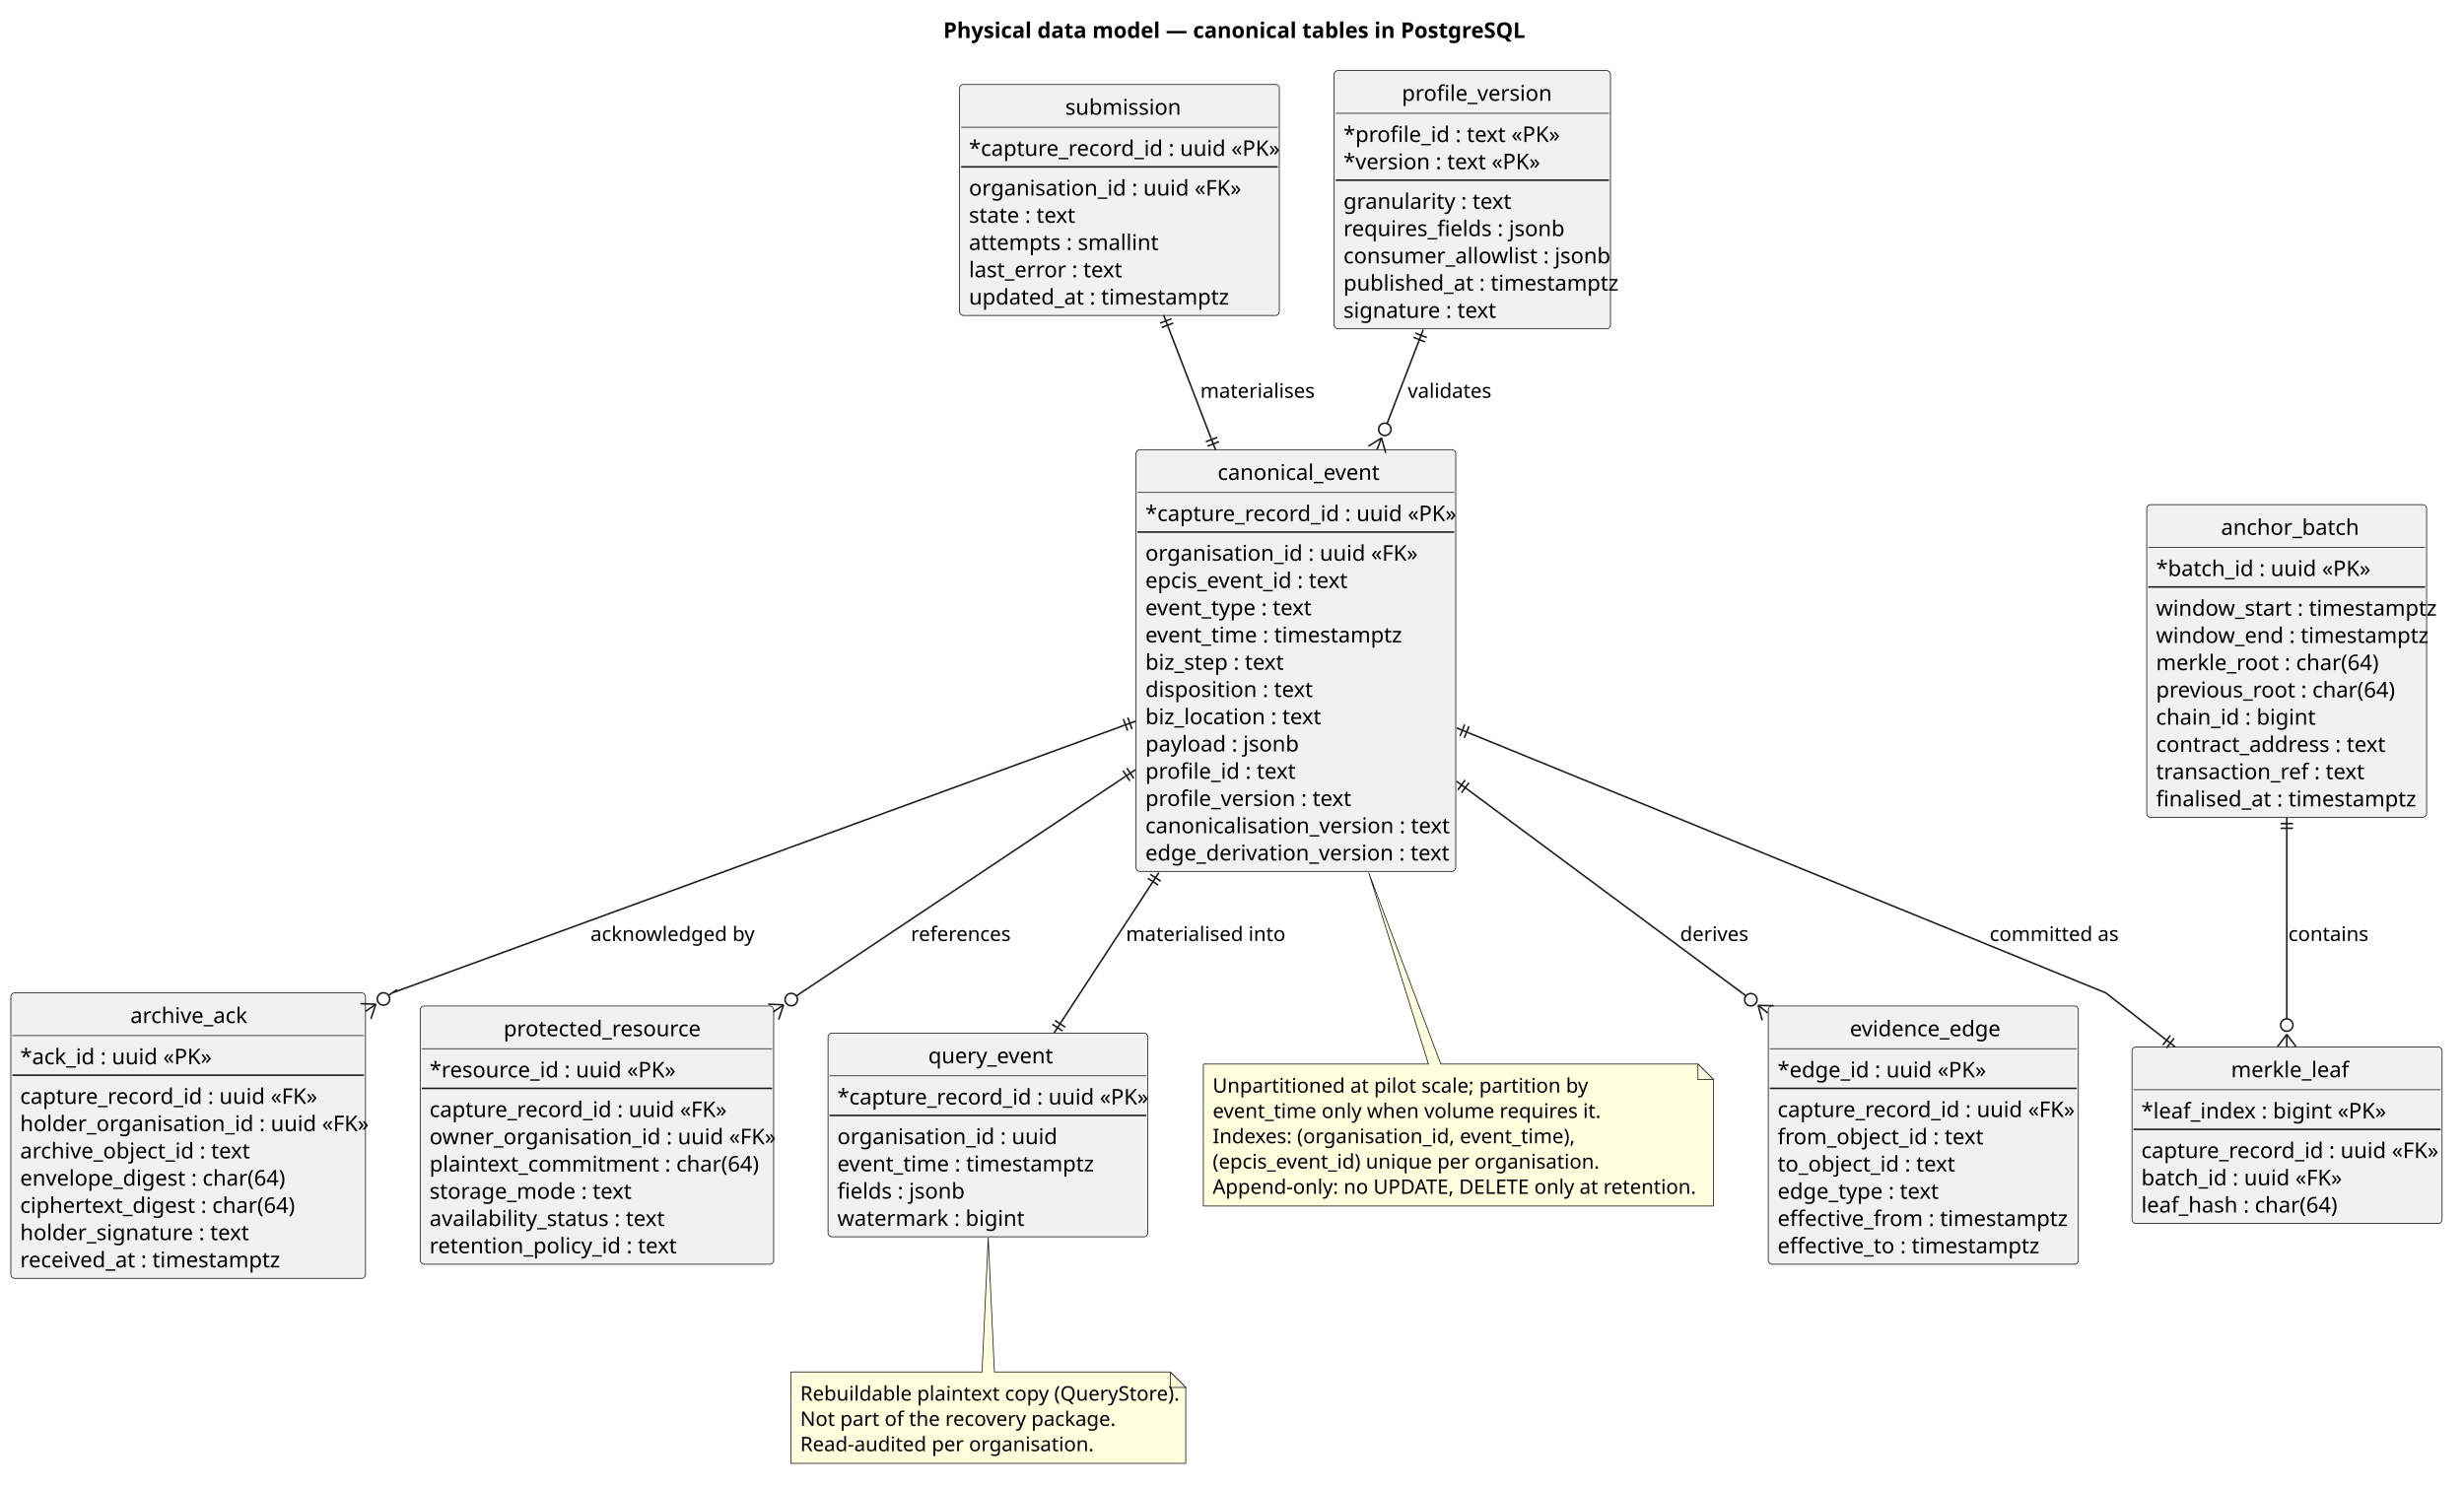
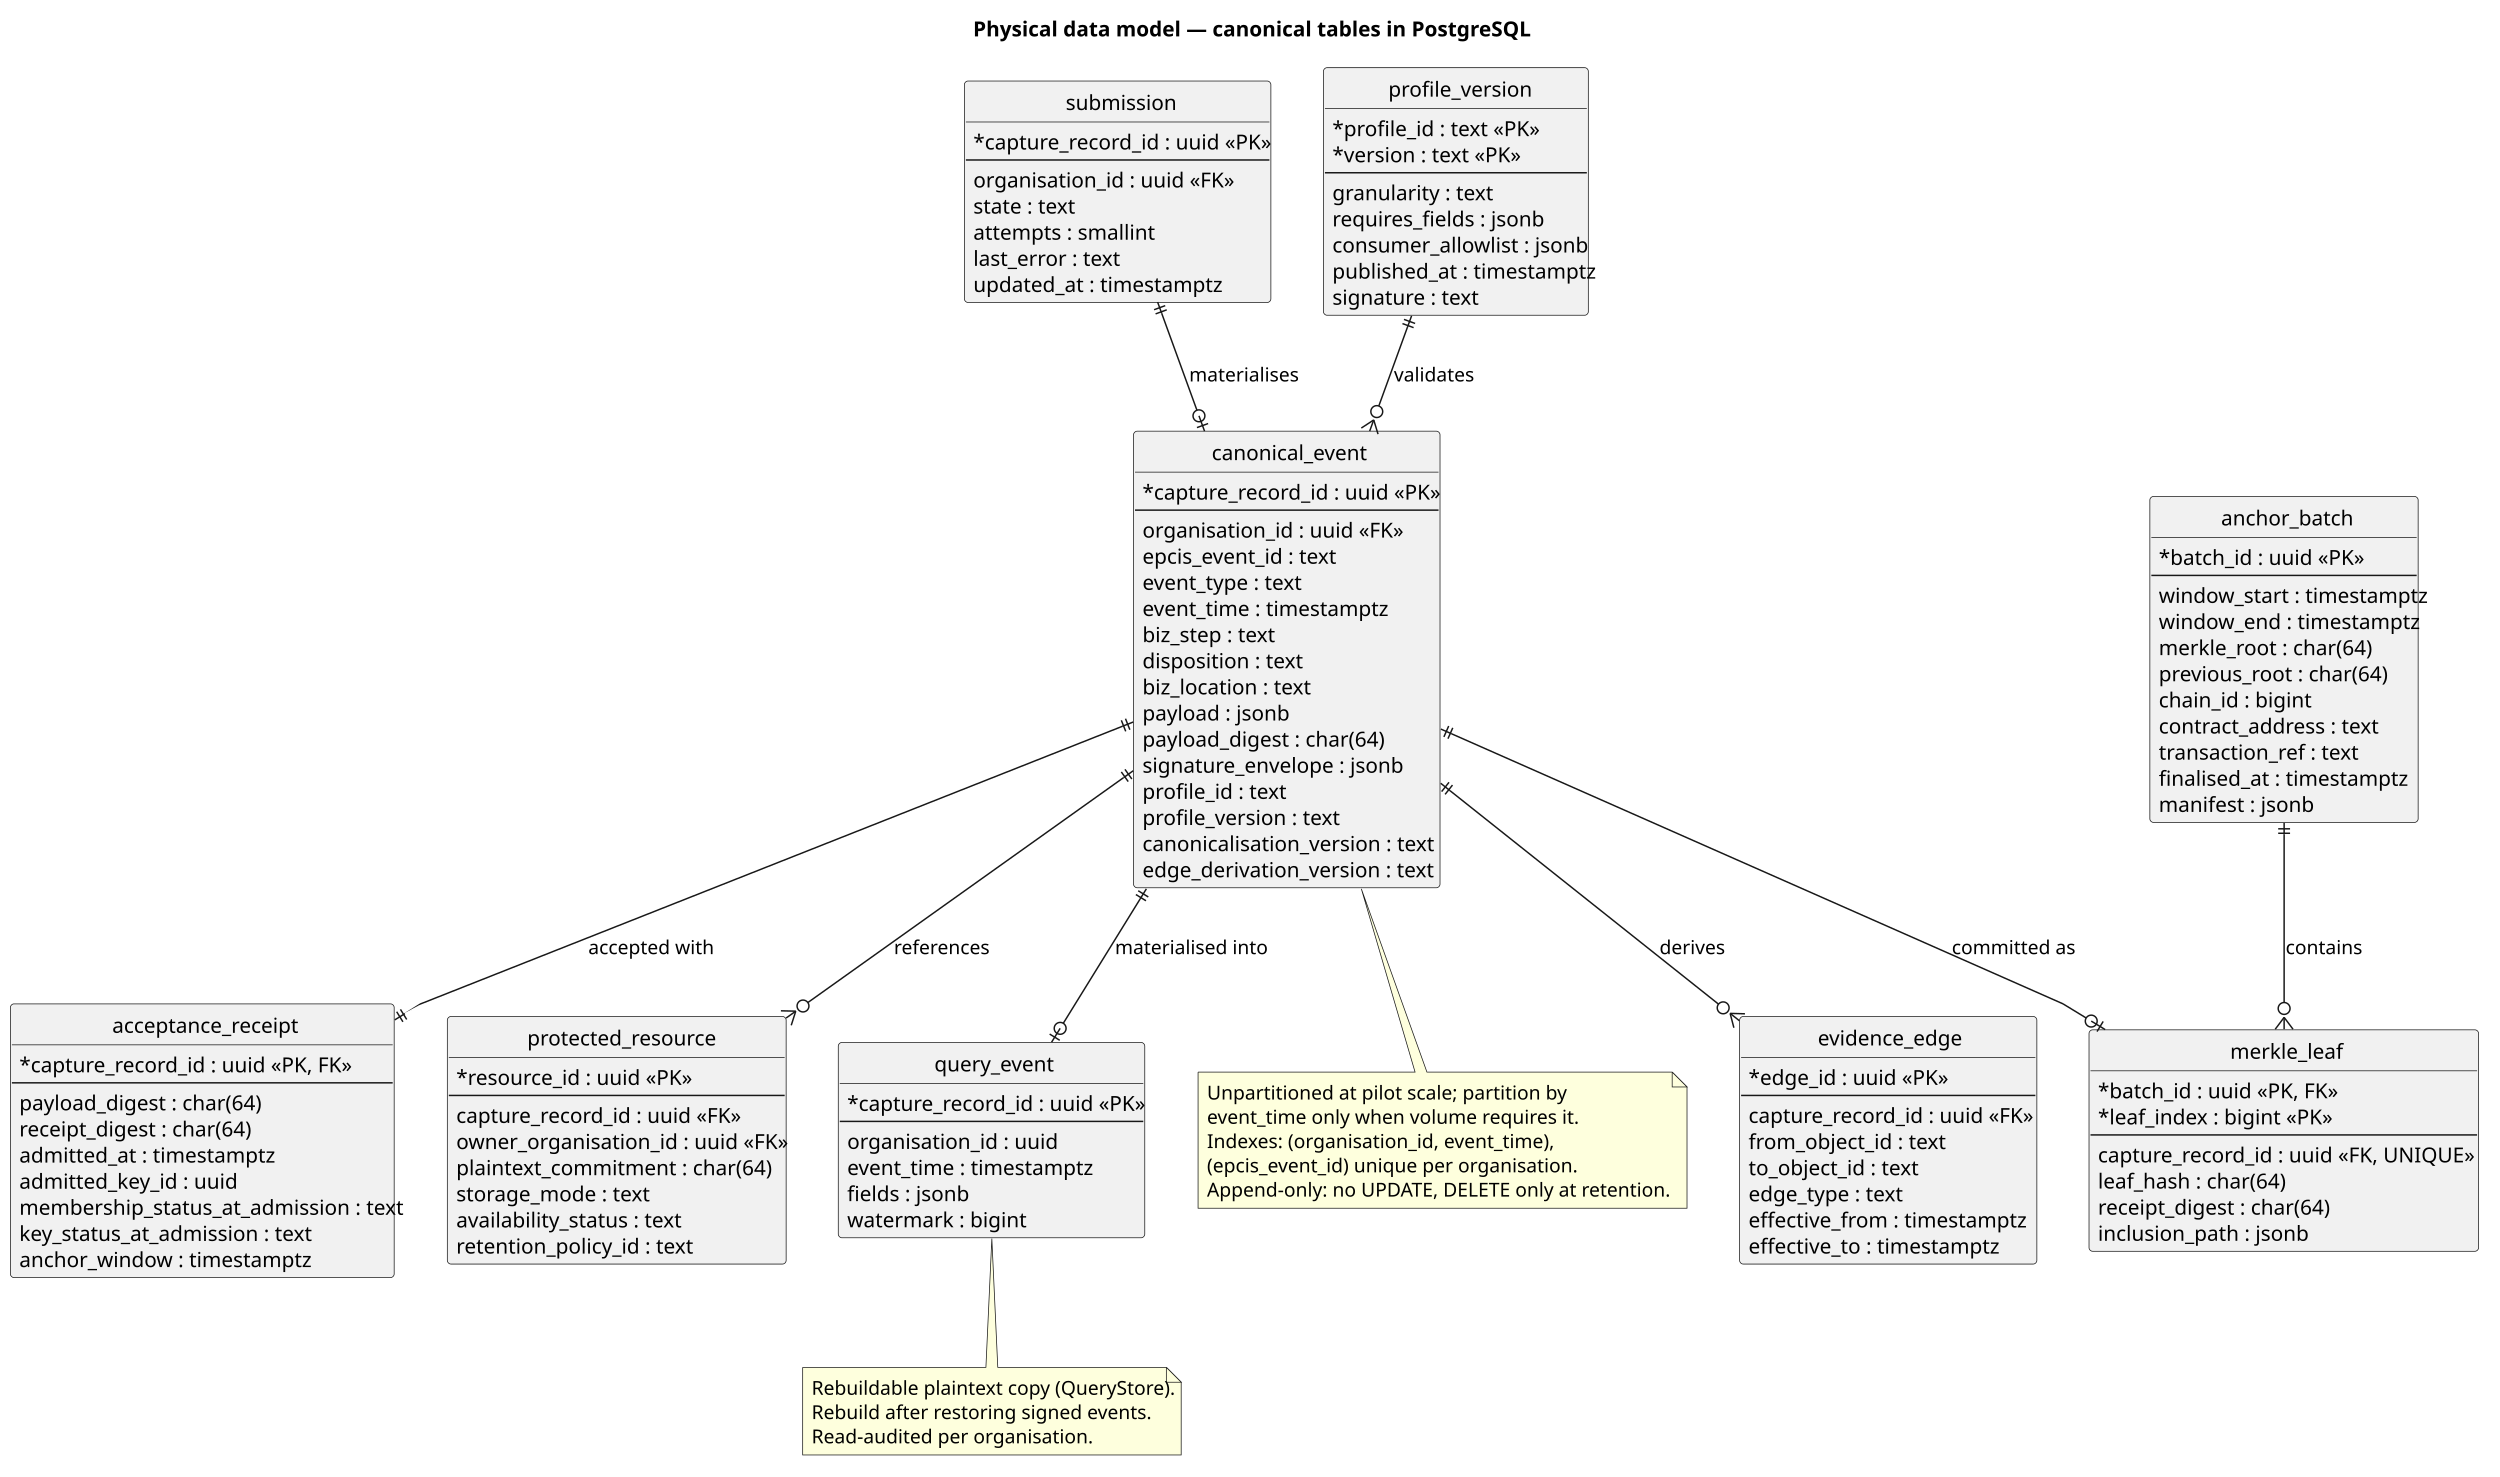
- <svg xmlns="http://www.w3.org/2000/svg" version="1.1" data-diagram-type="CLASS" style="width:1592px;height:960px;background:#FFFFFF;" width="1592px" height="960px" viewBox="0 0 1592 960" zoomAndPan="magnify" preserveAspectRatio="none" contentStyleType="text/css">
+ <svg xmlns="http://www.w3.org/2000/svg" version="1.1" data-diagram-type="CLASS" style="width:1685px;height:995px;background:#FFFFFF;" width="1685px" height="995px" viewBox="0 0 1685 995" zoomAndPan="magnify" preserveAspectRatio="none" contentStyleType="text/css">
  <defs />
  <g font-family="sans-serif" lengthAdjust="spacing">
    <g class="title" data-source-line="3">
-       <text x="609.479" y="24.533" fill="#000" font-size="14" textLength="366.878" font-weight="700">Physical data model — canonical tables in PostgreSQL</text>
+       <text x="655.843" y="24.533" fill="#000" font-size="14" textLength="366.878" font-weight="700">Physical data model — canonical tables in PostgreSQL</text>
    </g>
    <g class="entity" data-qualified-name="submission" id="ent0001" data-source-line="8">
-       <rect x="620" y="54.609" width="206.571" height="149.266" fill="#F1F1F1" style="stroke:#181818;stroke-width:0.5;" rx="2.5" ry="2.5" />
-       <text x="688.272" y="74.143" fill="#000" font-size="14" textLength="70.027">submission</text>
-       <line x1="621" y1="82.219" x2="825.571" y2="82.219" style="stroke:#181818;stroke-width:0.5;" />
-       <text x="626" y="100.752" fill="#000" font-size="14" textLength="194.571">*capture_record_id : uuid «PK»</text>
-       <line x1="621" y1="107.828" x2="825.571" y2="107.828" style="stroke:#181818;stroke-width:1;" />
-       <text x="626" y="126.361" fill="#000" font-size="14" textLength="170.447">organisation_id : uuid «FK»</text>
-       <text x="626" y="143.971" fill="#000" font-size="14" textLength="64.586">state : text</text>
-       <text x="626" y="161.58" fill="#000" font-size="14" textLength="112.813">attempts : smallint</text>
-       <text x="626" y="179.189" fill="#000" font-size="14" textLength="93.365">last_error : text</text>
-       <text x="626" y="196.799" fill="#000" font-size="14" textLength="157.199">updated_at : timestamptz</text>
+       <rect x="650" y="54.609" width="206.571" height="149.266" fill="#F1F1F1" style="stroke:#181818;stroke-width:0.5;" rx="2.5" ry="2.5" />
+       <text x="718.272" y="74.143" fill="#000" font-size="14" textLength="70.027">submission</text>
+       <line x1="651" y1="82.219" x2="855.571" y2="82.219" style="stroke:#181818;stroke-width:0.5;" />
+       <text x="656" y="100.752" fill="#000" font-size="14" textLength="194.571">*capture_record_id : uuid «PK»</text>
+       <line x1="651" y1="107.828" x2="855.571" y2="107.828" style="stroke:#181818;stroke-width:1;" />
+       <text x="656" y="126.361" fill="#000" font-size="14" textLength="170.447">organisation_id : uuid «FK»</text>
+       <text x="656" y="143.971" fill="#000" font-size="14" textLength="64.586">state : text</text>
+       <text x="656" y="161.58" fill="#000" font-size="14" textLength="112.813">attempts : smallint</text>
+       <text x="656" y="179.189" fill="#000" font-size="14" textLength="93.365">last_error : text</text>
+       <text x="656" y="196.799" fill="#000" font-size="14" textLength="157.199">updated_at : timestamptz</text>
    </g>
    <g class="entity" data-qualified-name="ce" id="ent0002" data-source-line="18">
-       <rect x="734" y="290.609" width="206.571" height="272.531" fill="#F1F1F1" style="stroke:#181818;stroke-width:0.5;" rx="2.5" ry="2.5" />
-       <text x="786.693" y="310.143" fill="#000" font-size="14" textLength="101.186">canonical_event</text>
-       <line x1="735" y1="318.219" x2="939.571" y2="318.219" style="stroke:#181818;stroke-width:0.5;" />
-       <text x="740" y="336.752" fill="#000" font-size="14" textLength="194.571">*capture_record_id : uuid «PK»</text>
-       <line x1="735" y1="343.828" x2="939.571" y2="343.828" style="stroke:#181818;stroke-width:1;" />
-       <text x="740" y="362.361" fill="#000" font-size="14" textLength="170.447">organisation_id : uuid «FK»</text>
-       <text x="740" y="379.971" fill="#000" font-size="14" textLength="127.634">epcis_event_id : text</text>
-       <text x="740" y="397.58" fill="#000" font-size="14" textLength="102.73">event_type : text</text>
-       <text x="740" y="415.189" fill="#000" font-size="14" textLength="155.613">event_time : timestamptz</text>
-       <text x="740" y="432.799" fill="#000" font-size="14" textLength="86.379">biz_step : text</text>
-       <text x="740" y="450.408" fill="#000" font-size="14" textLength="100.386">disposition : text</text>
-       <text x="740" y="468.018" fill="#000" font-size="14" textLength="108.172">biz_location : text</text>
-       <text x="740" y="485.627" fill="#000" font-size="14" textLength="94.179">payload : jsonb</text>
-       <text x="740" y="503.236" fill="#000" font-size="14" textLength="91.048">profile_id : text</text>
-       <text x="740" y="520.846" fill="#000" font-size="14" textLength="125.282">profile_version : text</text>
-       <text x="740" y="538.455" fill="#000" font-size="14" textLength="186.771">canonicalisation_version : text</text>
-       <text x="740" y="556.064" fill="#000" font-size="14" textLength="186.785">edge_derivation_version : text</text>
-     </g>
-     <g class="entity" data-qualified-name="edge" id="ent0003" data-source-line="35">
-       <rect x="1142.5" y="650.109" width="200.337" height="166.875" fill="#F1F1F1" style="stroke:#181818;stroke-width:0.5;" rx="2.5" ry="2.5" />
-       <text x="1195.183" y="669.643" fill="#000" font-size="14" textLength="94.972">evidence_edge</text>
-       <line x1="1143.5" y1="677.719" x2="1341.837" y2="677.719" style="stroke:#181818;stroke-width:0.5;" />
-       <text x="1148.5" y="696.252" fill="#000" font-size="14" textLength="131.551">*edge_id : uuid «PK»</text>
-       <line x1="1143.5" y1="703.328" x2="1341.837" y2="703.328" style="stroke:#181818;stroke-width:1;" />
-       <text x="1148.5" y="721.861" fill="#000" font-size="14" textLength="188.337">capture_record_id : uuid «FK»</text>
-       <text x="1148.5" y="739.471" fill="#000" font-size="14" textLength="126.062">from_object_id : text</text>
-       <text x="1148.5" y="757.08" fill="#000" font-size="14" textLength="109.737">to_object_id : text</text>
-       <text x="1148.5" y="774.689" fill="#000" font-size="14" textLength="99.627">edge_type : text</text>
-       <text x="1148.5" y="792.299" fill="#000" font-size="14" textLength="175.055">effective_from : timestamptz</text>
-       <text x="1148.5" y="809.908" fill="#000" font-size="14" textLength="158.73">effective_to : timestamptz</text>
-     </g>
-     <g class="entity" data-qualified-name="ack" id="ent0004" data-source-line="46">
-       <rect x="7" y="641.609" width="229.15" height="184.484" fill="#F1F1F1" style="stroke:#181818;stroke-width:0.5;" rx="2.5" ry="2.5" />
-       <text x="84.224" y="661.143" fill="#000" font-size="14" textLength="74.703">archive_ack</text>
-       <line x1="8" y1="669.219" x2="235.15" y2="669.219" style="stroke:#181818;stroke-width:0.5;" />
-       <text x="13" y="687.752" fill="#000" font-size="14" textLength="122.192">*ack_id : uuid «PK»</text>
-       <line x1="8" y1="694.828" x2="235.15" y2="694.828" style="stroke:#181818;stroke-width:1;" />
-       <text x="13" y="713.361" fill="#000" font-size="14" textLength="188.337">capture_record_id : uuid «FK»</text>
-       <text x="13" y="730.971" fill="#000" font-size="14" textLength="217.15">holder_organisation_id : uuid «FK»</text>
-       <text x="13" y="748.58" fill="#000" font-size="14" textLength="143.192">archive_object_id : text</text>
-       <text x="13" y="766.189" fill="#000" font-size="14" textLength="165.771">envelope_digest : char(64)</text>
-       <text x="13" y="783.799" fill="#000" font-size="14" textLength="169.641">ciphertext_digest : char(64)</text>
-       <text x="13" y="801.408" fill="#000" font-size="14" textLength="138.53">holder_signature : text</text>
-       <text x="13" y="819.018" fill="#000" font-size="14" textLength="159.51">received_at : timestamptz</text>
-     </g>
-     <g class="entity" data-qualified-name="leaf" id="ent0005" data-source-line="58">
-       <rect x="1377.5" y="676.609" width="200.337" height="114.047" fill="#F1F1F1" style="stroke:#181818;stroke-width:0.5;" rx="2.5" ry="2.5" />
-       <text x="1441.486" y="696.143" fill="#000" font-size="14" textLength="72.365">merkle_leaf</text>
-       <line x1="1378.5" y1="704.219" x2="1576.837" y2="704.219" style="stroke:#181818;stroke-width:0.5;" />
-       <text x="1383.5" y="722.752" fill="#000" font-size="14" textLength="152.551">*leaf_index : bigint «PK»</text>
-       <line x1="1378.5" y1="729.828" x2="1576.837" y2="729.828" style="stroke:#181818;stroke-width:1;" />
-       <text x="1383.5" y="748.361" fill="#000" font-size="14" textLength="188.337">capture_record_id : uuid «FK»</text>
-       <text x="1383.5" y="765.971" fill="#000" font-size="14" textLength="128.42">batch_id : uuid «FK»</text>
-       <text x="1383.5" y="783.58" fill="#000" font-size="14" textLength="124.517">leaf_hash : char(64)</text>
-     </g>
-     <g class="entity" data-qualified-name="batch" id="ent0006" data-source-line="66">
-       <rect x="1387" y="326.109" width="180.834" height="202.094" fill="#F1F1F1" style="stroke:#181818;stroke-width:0.5;" rx="2.5" ry="2.5" />
-       <text x="1434.997" y="345.643" fill="#000" font-size="14" textLength="84.841">anchor_batch</text>
-       <line x1="1388" y1="353.719" x2="1566.834" y2="353.719" style="stroke:#181818;stroke-width:0.5;" />
-       <text x="1393" y="372.252" fill="#000" font-size="14" textLength="134.654">*batch_id : uuid «PK»</text>
-       <line x1="1388" y1="379.328" x2="1566.834" y2="379.328" style="stroke:#181818;stroke-width:1;" />
-       <text x="1393" y="397.861" fill="#000" font-size="14" textLength="168.834">window_start : timestamptz</text>
-       <text x="1393" y="415.471" fill="#000" font-size="14" textLength="164.965">window_end : timestamptz</text>
-       <text x="1393" y="433.08" fill="#000" font-size="14" textLength="137.717">merkle_root : char(64)</text>
-       <text x="1393" y="450.689" fill="#000" font-size="14" textLength="148.627">previous_root : char(64)</text>
-       <text x="1393" y="468.299" fill="#000" font-size="14" textLength="97.289">chain_id : bigint</text>
-       <text x="1393" y="485.908" fill="#000" font-size="14" textLength="141.627">contract_address : text</text>
-       <text x="1393" y="503.518" fill="#000" font-size="14" textLength="126.841">transaction_ref : text</text>
-       <text x="1393" y="521.127" fill="#000" font-size="14" textLength="157.958">finalised_at : timestamptz</text>
-     </g>
-     <g class="entity" data-qualified-name="res" id="ent0007" data-source-line="79">
-       <rect x="271.5" y="650.109" width="228.364" height="166.875" fill="#F1F1F1" style="stroke:#181818;stroke-width:0.5;" rx="2.5" ry="2.5" />
-       <text x="325.369" y="669.643" fill="#000" font-size="14" textLength="120.627">protected_resource</text>
-       <line x1="272.5" y1="677.719" x2="498.864" y2="677.719" style="stroke:#181818;stroke-width:0.5;" />
-       <text x="277.5" y="696.252" fill="#000" font-size="14" textLength="154.875">*resource_id : uuid «PK»</text>
-       <line x1="272.5" y1="703.328" x2="498.864" y2="703.328" style="stroke:#181818;stroke-width:1;" />
-       <text x="277.5" y="721.861" fill="#000" font-size="14" textLength="188.337">capture_record_id : uuid «FK»</text>
-       <text x="277.5" y="739.471" fill="#000" font-size="14" textLength="216.364">owner_organisation_id : uuid «FK»</text>
-       <text x="277.5" y="757.08" fill="#000" font-size="14" textLength="199.965">plaintext_commitment : char(64)</text>
-       <text x="277.5" y="774.689" fill="#000" font-size="14" textLength="123.737">storage_mode : text</text>
-       <text x="277.5" y="792.299" fill="#000" font-size="14" textLength="143.958">availability_status : text</text>
-       <text x="277.5" y="809.908" fill="#000" font-size="14" textLength="150.979">retention_policy_id : text</text>
-     </g>
-     <g class="entity" data-qualified-name="profile" id="ent0008" data-source-line="90">
-       <rect x="862" y="45.609" width="178.53" height="166.875" fill="#F1F1F1" style="stroke:#181818;stroke-width:0.5;" rx="2.5" ry="2.5" />
-       <text x="905.741" y="65.143" fill="#000" font-size="14" textLength="91.048">profile_version</text>
-       <line x1="863" y1="73.219" x2="1039.53" y2="73.219" style="stroke:#181818;stroke-width:0.5;" />
-       <text x="868" y="91.752" fill="#000" font-size="14" textLength="134.634">*profile_id : text «PK»</text>
-       <text x="868" y="109.361" fill="#000" font-size="14" textLength="122.951">*version : text «PK»</text>
-       <line x1="863" y1="116.438" x2="1039.53" y2="116.438" style="stroke:#181818;stroke-width:1;" />
-       <text x="868" y="134.971" fill="#000" font-size="14" textLength="99.6">granularity : text</text>
-       <text x="868" y="152.58" fill="#000" font-size="14" textLength="136.186">requires_fields : jsonb</text>
-       <text x="868" y="170.189" fill="#000" font-size="14" textLength="163.406">consumer_allowlist : jsonb</text>
-       <text x="868" y="187.799" fill="#000" font-size="14" textLength="166.53">published_at : timestamptz</text>
-       <text x="868" y="205.408" fill="#000" font-size="14" textLength="91.827">signature : text</text>
-     </g>
-     <g class="entity" data-qualified-name="qe" id="ent0009" data-source-line="101">
-       <rect x="535" y="667.609" width="206.571" height="131.656" fill="#F1F1F1" style="stroke:#181818;stroke-width:0.5;" rx="2.5" ry="2.5" />
-       <text x="599.758" y="687.143" fill="#000" font-size="14" textLength="77.055">query_event</text>
-       <line x1="536" y1="695.219" x2="740.571" y2="695.219" style="stroke:#181818;stroke-width:0.5;" />
-       <text x="541" y="713.752" fill="#000" font-size="14" textLength="194.571">*capture_record_id : uuid «PK»</text>
-       <line x1="536" y1="720.828" x2="740.571" y2="720.828" style="stroke:#181818;stroke-width:1;" />
-       <text x="541" y="739.361" fill="#000" font-size="14" textLength="133.096">organisation_id : uuid</text>
-       <text x="541" y="756.971" fill="#000" font-size="14" textLength="155.613">event_time : timestamptz</text>
-       <text x="541" y="774.58" fill="#000" font-size="14" textLength="77.82">fields : jsonb</text>
-       <text x="541" y="792.189" fill="#000" font-size="14" textLength="110.482">watermark : bigint</text>
-     </g>
-     <g class="entity" data-qualified-name="GMN18" id="ent0019" data-source-line="120">
-       <path d="M777.5,687.609 L777.5,779.367 A0,0 0 0 0 777.5,779.367 L1107.047,779.367 A0,0 0 0 0 1107.047,779.367 L1107.047,697.609 L1097.047,687.609 L930.92,687.609 L884.32,563.889 L922.92,687.609 L777.5,687.609 A0,0 0 0 0 777.5,687.609" style="stroke:#181818;stroke-width:0.5;" fill="#FEFFDD" />
-       <path d="M1097.047,687.609 L1097.047,697.609 L1107.047,697.609 L1097.047,687.609" style="stroke:#181818;stroke-width:0.5;" fill="#FEFFDD" />
-       <text x="783.5" y="706.104" fill="#000" font-size="13" textLength="224.015">Unpartitioned at pilot scale; partition by</text>
-       <text x="783.5" y="722.456" fill="#000" font-size="13" textLength="235.562">event_time only when volume requires it.</text>
-       <text x="783.5" y="738.808" fill="#000" font-size="13" textLength="224.015">Indexes: (organisation_id, event_time),</text>
-       <text x="783.5" y="755.159" fill="#000" font-size="13" textLength="238.488">(epcis_event_id) unique per organisation.</text>
-       <text x="783.5" y="771.511" fill="#000" font-size="13" textLength="308.547">Append-only: no UPDATE, DELETE only at retention.</text>
-     </g>
-     <g class="entity" data-qualified-name="GMN21" id="ent0022" data-source-line="128">
-       <path d="M511,886.609 L511,945.664 A0,0 0 0 0 511,945.664 L766.121,945.664 A0,0 0 0 0 766.121,945.664 L766.121,896.609 L756.121,886.609 L642.5,886.609 L638.5,799.769 L634.5,886.609 L511,886.609 A0,0 0 0 0 511,886.609" style="stroke:#181818;stroke-width:0.5;" fill="#FEFFDD" />
-       <path d="M756.121,886.609 L756.121,896.609 L766.121,896.609 L756.121,886.609" style="stroke:#181818;stroke-width:0.5;" fill="#FEFFDD" />
-       <text x="517" y="905.104" fill="#000" font-size="13" textLength="234.121">Rebuildable plaintext copy (QueryStore).</text>
-       <text x="517" y="921.456" fill="#000" font-size="13" textLength="192.213">Not part of the recovery package.</text>
-       <text x="517" y="937.808" fill="#000" font-size="13" textLength="178.509">Read-audited per organisation.</text>
-     </g>
-     <g class="link" data-entity-1="ent0001" data-entity-2="ent0002" id="lnk10" data-source-line="110" data-link-type="association">
-       <path d="M754.704,211.125 C764.854,237.495 770.905,253.194 782.435,283.134" style="stroke:#181818;stroke-width:1;" fill="none" id="submission-ce" codeLine="110" />
-       <line x1="749.534" y1="208.829" x2="757" y2="205.956" style="stroke:#181818;stroke-width:1;" />
-       <line x1="750.611" y1="211.629" x2="758.078" y2="208.755" style="stroke:#181818;stroke-width:1;" />
-       <line x1="754.704" y1="211.125" x2="751.83" y2="203.659" style="stroke:#181818;stroke-width:1;" />
-       <line x1="787.605" y1="285.429" x2="780.14" y2="288.304" style="stroke:#181818;stroke-width:1;" />
-       <line x1="786.527" y1="282.63" x2="779.062" y2="285.505" style="stroke:#181818;stroke-width:1;" />
-       <line x1="782.435" y1="283.134" x2="785.31" y2="290.599" style="stroke:#181818;stroke-width:1;" />
-       <text x="775.5" y="257.104" fill="#000" font-size="13" textLength="69.354">materialises</text>
-     </g>
-     <g class="link" data-entity-1="ent0002" data-entity-2="ent0003" id="lnk11" data-source-line="111" data-link-type="crowfoot">
-       <path d="M947.496,509.654 C1030.056,570.864 1125.5,641.609 1125.5,641.609 C1125.5,641.609 1117.931,635.729 1128.051,643.599" style="stroke:#181818;stroke-width:1;" fill="none" id="ce-edge" codeLine="111" />
-       <line x1="941.901" y1="510.485" x2="946.665" y2="504.058" style="stroke:#181818;stroke-width:1;" />
-       <line x1="944.311" y1="512.272" x2="949.075" y2="505.845" style="stroke:#181818;stroke-width:1;" />
-       <line x1="947.496" y1="509.654" x2="941.07" y2="504.889" style="stroke:#181818;stroke-width:1;" />
-       <line x1="1135.945" y1="649.738" x2="1145.943" y2="649.913" style="stroke:#181818;stroke-width:1;" />
-       <line x1="1135.945" y1="649.738" x2="1138.577" y2="659.386" style="stroke:#181818;stroke-width:1;" />
-       <line x1="1135.945" y1="649.738" x2="1142.26" y2="654.649" style="stroke:#181818;stroke-width:1;" />
-       <ellipse cx="1131.208" cy="646.055" rx="4" ry="4" fill="none" style="stroke:#181818;stroke-width:1;" />
-       <text x="1085.5" y="608.104" fill="#000" font-size="13" textLength="41.907">derives</text>
-     </g>
-     <g class="link" data-entity-1="ent0002" data-entity-2="ent0004" id="lnk12" data-source-line="112" data-link-type="crowfoot">
-       <path d="M726.256,468.776 C558.436,530.126 253.5,641.609 253.5,641.609 C253.5,641.609 261.536,636.058 251.056,643.288" style="stroke:#181818;stroke-width:1;" fill="none" id="ce-ack" codeLine="112" />
-       <line x1="728.64" y1="463.646" x2="731.387" y2="471.16" style="stroke:#181818;stroke-width:1;" />
-       <line x1="725.822" y1="464.676" x2="728.569" y2="472.19" style="stroke:#181818;stroke-width:1;" />
-       <line x1="726.256" y1="468.776" x2="733.77" y2="466.029" style="stroke:#181818;stroke-width:1;" />
-       <line x1="242.825" y1="648.966" x2="239.647" y2="658.448" style="stroke:#181818;stroke-width:1;" />
-       <line x1="242.825" y1="648.966" x2="232.833" y2="648.571" style="stroke:#181818;stroke-width:1;" />
-       <line x1="242.825" y1="648.966" x2="236.24" y2="653.509" style="stroke:#181818;stroke-width:1;" />
-       <ellipse cx="247.764" cy="645.559" rx="4" ry="4" fill="none" style="stroke:#181818;stroke-width:1;" />
-       <text x="381.5" y="608.104" fill="#000" font-size="13" textLength="100.458">acknowledged by</text>
-     </g>
-     <g class="link" data-entity-1="ent0002" data-entity-2="ent0005" id="lnk13" data-source-line="113" data-link-type="association">
-       <path d="M948.547,473.443 C1101.017,535.683 1360.5,641.609 1360.5,641.609 C1360.5,641.609 1375.004,652.899 1399.084,671.619" style="stroke:#181818;stroke-width:1;" fill="none" id="ce-leaf" codeLine="113" />
-       <line x1="943.332" y1="475.634" x2="946.355" y2="468.228" style="stroke:#181818;stroke-width:1;" />
-       <line x1="946.109" y1="476.768" x2="949.133" y2="469.362" style="stroke:#181818;stroke-width:1;" />
-       <line x1="948.547" y1="473.443" x2="941.14" y2="470.419" style="stroke:#181818;stroke-width:1;" />
-       <line x1="1404.697" y1="670.916" x2="1399.787" y2="677.232" style="stroke:#181818;stroke-width:1;" />
-       <line x1="1402.329" y1="669.075" x2="1397.419" y2="675.391" style="stroke:#181818;stroke-width:1;" />
-       <line x1="1399.084" y1="671.619" x2="1405.4" y2="676.529" style="stroke:#181818;stroke-width:1;" />
-       <text x="1285.5" y="608.104" fill="#000" font-size="13" textLength="77.302">committed as</text>
-     </g>
-     <g class="link" data-entity-1="ent0006" data-entity-2="ent0005" id="lnk14" data-source-line="114" data-link-type="crowfoot">
-       <path d="M1477.5,536.239 C1477.5,585.459 1477.5,616.959 1477.5,658.409" style="stroke:#181818;stroke-width:1;" fill="none" id="batch-leaf" codeLine="114" />
-       <line x1="1473.5" y1="532.239" x2="1481.5" y2="532.239" style="stroke:#181818;stroke-width:1;" />
-       <line x1="1473.5" y1="535.239" x2="1481.5" y2="535.239" style="stroke:#181818;stroke-width:1;" />
-       <line x1="1477.5" y1="536.239" x2="1477.5" y2="528.239" style="stroke:#181818;stroke-width:1;" />
-       <line x1="1477.5" y1="668.409" x2="1483.5" y2="676.409" style="stroke:#181818;stroke-width:1;" />
-       <line x1="1477.5" y1="668.409" x2="1471.5" y2="676.409" style="stroke:#181818;stroke-width:1;" />
-       <line x1="1477.5" y1="668.409" x2="1477.5" y2="676.409" style="stroke:#181818;stroke-width:1;" />
-       <ellipse cx="1477.5" cy="662.409" rx="4" ry="4" fill="none" style="stroke:#181818;stroke-width:1;" />
-       <text x="1478.5" y="608.104" fill="#000" font-size="13" textLength="48.42">contains</text>
-     </g>
-     <g class="link" data-entity-1="ent0002" data-entity-2="ent0007" id="lnk15" data-source-line="115" data-link-type="crowfoot">
-       <path d="M726.955,501.869 C633.515,564.209 517.5,641.609 517.5,641.609 C517.5,641.609 525.309,636.221 514.519,643.661" style="stroke:#181818;stroke-width:1;" fill="none" id="ce-res" codeLine="115" />
-       <line x1="728.063" y1="496.322" x2="732.503" y2="502.977" style="stroke:#181818;stroke-width:1;" />
-       <line x1="725.567" y1="497.987" x2="730.007" y2="504.642" style="stroke:#181818;stroke-width:1;" />
-       <line x1="726.955" y1="501.869" x2="733.61" y2="497.429" style="stroke:#181818;stroke-width:1;" />
-       <line x1="506.286" y1="649.338" x2="503.106" y2="658.819" style="stroke:#181818;stroke-width:1;" />
-       <line x1="506.286" y1="649.338" x2="496.294" y2="648.94" style="stroke:#181818;stroke-width:1;" />
-       <line x1="506.286" y1="649.338" x2="499.7" y2="653.879" style="stroke:#181818;stroke-width:1;" />
-       <ellipse cx="511.226" cy="645.932" rx="4" ry="4" fill="none" style="stroke:#181818;stroke-width:1;" />
-       <text x="588.5" y="608.104" fill="#000" font-size="13" textLength="61.42">references</text>
-     </g>
-     <g class="link" data-entity-1="ent0008" data-entity-2="ent0002" id="lnk16" data-source-line="116" data-link-type="crowfoot">
-       <path d="M916.716,220.425 C907.436,244.535 906.384,247.274 896.184,273.734" style="stroke:#181818;stroke-width:1;" fill="none" id="profile-ce" codeLine="116" />
-       <line x1="914.42" y1="215.256" x2="921.886" y2="218.129" style="stroke:#181818;stroke-width:1;" />
-       <line x1="913.342" y1="218.055" x2="920.809" y2="220.929" style="stroke:#181818;stroke-width:1;" />
-       <line x1="916.716" y1="220.425" x2="919.59" y2="212.959" style="stroke:#181818;stroke-width:1;" />
-       <line x1="892.588" y1="283.065" x2="895.308" y2="292.688" style="stroke:#181818;stroke-width:1;" />
-       <line x1="892.588" y1="283.065" x2="884.112" y2="288.371" style="stroke:#181818;stroke-width:1;" />
-       <line x1="892.588" y1="283.065" x2="889.71" y2="290.529" style="stroke:#181818;stroke-width:1;" />
-       <ellipse cx="894.746" cy="277.466" rx="4" ry="4" fill="none" style="stroke:#181818;stroke-width:1;" />
-       <text x="909.5" y="257.104" fill="#000" font-size="13" textLength="51.308">validates</text>
-     </g>
-     <g class="link" data-entity-1="ent0002" data-entity-2="ent0009" id="lnk17" data-source-line="117" data-link-type="association">
-       <path d="M744.393,570.586 C720.863,606.586 705.277,630.433 685.467,660.743" style="stroke:#181818;stroke-width:1;" fill="none" id="ce-qe" codeLine="117" />
-       <line x1="743.233" y1="565.049" x2="749.93" y2="569.426" style="stroke:#181818;stroke-width:1;" />
-       <line x1="741.592" y1="567.56" x2="748.288" y2="571.937" style="stroke:#181818;stroke-width:1;" />
-       <line x1="744.393" y1="570.586" x2="748.77" y2="563.889" style="stroke:#181818;stroke-width:1;" />
-       <line x1="686.627" y1="666.279" x2="679.93" y2="661.903" style="stroke:#181818;stroke-width:1;" />
-       <line x1="688.268" y1="663.768" x2="681.571" y2="659.392" style="stroke:#181818;stroke-width:1;" />
-       <line x1="685.467" y1="660.743" x2="681.09" y2="667.439" style="stroke:#181818;stroke-width:1;" />
-       <text x="727.5" y="608.104" fill="#000" font-size="13" textLength="94.656">materialised into</text>
+       <rect x="764" y="290.609" width="206.571" height="307.75" fill="#F1F1F1" style="stroke:#181818;stroke-width:0.5;" rx="2.5" ry="2.5" />
+       <text x="816.693" y="310.143" fill="#000" font-size="14" textLength="101.186">canonical_event</text>
+       <line x1="765" y1="318.219" x2="969.571" y2="318.219" style="stroke:#181818;stroke-width:0.5;" />
+       <text x="770" y="336.752" fill="#000" font-size="14" textLength="194.571">*capture_record_id : uuid «PK»</text>
+       <line x1="765" y1="343.828" x2="969.571" y2="343.828" style="stroke:#181818;stroke-width:1;" />
+       <text x="770" y="362.361" fill="#000" font-size="14" textLength="170.447">organisation_id : uuid «FK»</text>
+       <text x="770" y="379.971" fill="#000" font-size="14" textLength="127.634">epcis_event_id : text</text>
+       <text x="770" y="397.58" fill="#000" font-size="14" textLength="102.73">event_type : text</text>
+       <text x="770" y="415.189" fill="#000" font-size="14" textLength="155.613">event_time : timestamptz</text>
+       <text x="770" y="432.799" fill="#000" font-size="14" textLength="86.379">biz_step : text</text>
+       <text x="770" y="450.408" fill="#000" font-size="14" textLength="100.386">disposition : text</text>
+       <text x="770" y="468.018" fill="#000" font-size="14" textLength="108.172">biz_location : text</text>
+       <text x="770" y="485.627" fill="#000" font-size="14" textLength="94.179">payload : jsonb</text>
+       <text x="770" y="503.236" fill="#000" font-size="14" textLength="157.985">payload_digest : char(64)</text>
+       <text x="770" y="520.846" fill="#000" font-size="14" textLength="167.344">signature_envelope : jsonb</text>
+       <text x="770" y="538.455" fill="#000" font-size="14" textLength="91.048">profile_id : text</text>
+       <text x="770" y="556.064" fill="#000" font-size="14" textLength="125.282">profile_version : text</text>
+       <text x="770" y="573.674" fill="#000" font-size="14" textLength="186.771">canonicalisation_version : text</text>
+       <text x="770" y="591.283" fill="#000" font-size="14" textLength="186.785">edge_derivation_version : text</text>
+     </g>
+     <g class="entity" data-qualified-name="edge" id="ent0003" data-source-line="37">
+       <rect x="1172.5" y="685.109" width="200.337" height="166.875" fill="#F1F1F1" style="stroke:#181818;stroke-width:0.5;" rx="2.5" ry="2.5" />
+       <text x="1225.183" y="704.643" fill="#000" font-size="14" textLength="94.972">evidence_edge</text>
+       <line x1="1173.5" y1="712.719" x2="1371.837" y2="712.719" style="stroke:#181818;stroke-width:0.5;" />
+       <text x="1178.5" y="731.252" fill="#000" font-size="14" textLength="131.551">*edge_id : uuid «PK»</text>
+       <line x1="1173.5" y1="738.328" x2="1371.837" y2="738.328" style="stroke:#181818;stroke-width:1;" />
+       <text x="1178.5" y="756.861" fill="#000" font-size="14" textLength="188.337">capture_record_id : uuid «FK»</text>
+       <text x="1178.5" y="774.471" fill="#000" font-size="14" textLength="126.062">from_object_id : text</text>
+       <text x="1178.5" y="792.08" fill="#000" font-size="14" textLength="109.737">to_object_id : text</text>
+       <text x="1178.5" y="809.689" fill="#000" font-size="14" textLength="99.627">edge_type : text</text>
+       <text x="1178.5" y="827.299" fill="#000" font-size="14" textLength="175.055">effective_from : timestamptz</text>
+       <text x="1178.5" y="844.908" fill="#000" font-size="14" textLength="158.73">effective_to : timestamptz</text>
+     </g>
+     <g class="entity" data-qualified-name="receipt" id="ent0004" data-source-line="48">
+       <rect x="7" y="676.609" width="258.675" height="184.484" fill="#F1F1F1" style="stroke:#181818;stroke-width:0.5;" rx="2.5" ry="2.5" />
+       <text x="75.631" y="696.143" fill="#000" font-size="14" textLength="121.413">acceptance_receipt</text>
+       <line x1="8" y1="704.219" x2="264.675" y2="704.219" style="stroke:#181818;stroke-width:0.5;" />
+       <text x="13" y="722.752" fill="#000" font-size="14" textLength="220.24">*capture_record_id : uuid «PK, FK»</text>
+       <line x1="8" y1="729.828" x2="264.675" y2="729.828" style="stroke:#181818;stroke-width:1;" />
+       <text x="13" y="748.361" fill="#000" font-size="14" textLength="157.985">payload_digest : char(64)</text>
+       <text x="13" y="765.971" fill="#000" font-size="14" textLength="150.965">receipt_digest : char(64)</text>
+       <text x="13" y="783.58" fill="#000" font-size="14" textLength="160.289">admitted_at : timestamptz</text>
+       <text x="13" y="801.189" fill="#000" font-size="14" textLength="140.089">admitted_key_id : uuid</text>
+       <text x="13" y="818.799" fill="#000" font-size="14" textLength="246.675">membership_status_at_admission : text</text>
+       <text x="13" y="836.408" fill="#000" font-size="14" textLength="191.434">key_status_at_admission : text</text>
+       <text x="13" y="854.018" fill="#000" font-size="14" textLength="184.413">anchor_window : timestamptz</text>
+     </g>
+     <g class="entity" data-qualified-name="leaf" id="ent0005" data-source-line="60">
+       <rect x="1408" y="694.109" width="262.564" height="149.266" fill="#F1F1F1" style="stroke:#181818;stroke-width:0.5;" rx="2.5" ry="2.5" />
+       <text x="1503.1" y="713.643" fill="#000" font-size="14" textLength="72.365">merkle_leaf</text>
+       <line x1="1409" y1="721.719" x2="1669.564" y2="721.719" style="stroke:#181818;stroke-width:0.5;" />
+       <text x="1414" y="740.252" fill="#000" font-size="14" textLength="160.323">*batch_id : uuid «PK, FK»</text>
+       <text x="1414" y="757.861" fill="#000" font-size="14" textLength="152.551">*leaf_index : bigint «PK»</text>
+       <line x1="1409" y1="764.938" x2="1669.564" y2="764.938" style="stroke:#181818;stroke-width:1;" />
+       <text x="1414" y="783.471" fill="#000" font-size="14" textLength="250.564">capture_record_id : uuid «FK, UNIQUE»</text>
+       <text x="1414" y="801.08" fill="#000" font-size="14" textLength="124.517">leaf_hash : char(64)</text>
+       <text x="1414" y="818.689" fill="#000" font-size="14" textLength="150.965">receipt_digest : char(64)</text>
+       <text x="1414" y="836.299" fill="#000" font-size="14" textLength="134.647">inclusion_path : jsonb</text>
+     </g>
+     <g class="entity" data-qualified-name="batch" id="ent0006" data-source-line="70">
+       <rect x="1449" y="334.609" width="180.834" height="219.703" fill="#F1F1F1" style="stroke:#181818;stroke-width:0.5;" rx="2.5" ry="2.5" />
+       <text x="1496.997" y="354.143" fill="#000" font-size="14" textLength="84.841">anchor_batch</text>
+       <line x1="1450" y1="362.219" x2="1628.834" y2="362.219" style="stroke:#181818;stroke-width:0.5;" />
+       <text x="1455" y="380.752" fill="#000" font-size="14" textLength="134.654">*batch_id : uuid «PK»</text>
+       <line x1="1450" y1="387.828" x2="1628.834" y2="387.828" style="stroke:#181818;stroke-width:1;" />
+       <text x="1455" y="406.361" fill="#000" font-size="14" textLength="168.834">window_start : timestamptz</text>
+       <text x="1455" y="423.971" fill="#000" font-size="14" textLength="164.965">window_end : timestamptz</text>
+       <text x="1455" y="441.58" fill="#000" font-size="14" textLength="137.717">merkle_root : char(64)</text>
+       <text x="1455" y="459.189" fill="#000" font-size="14" textLength="148.627">previous_root : char(64)</text>
+       <text x="1455" y="476.799" fill="#000" font-size="14" textLength="97.289">chain_id : bigint</text>
+       <text x="1455" y="494.408" fill="#000" font-size="14" textLength="141.627">contract_address : text</text>
+       <text x="1455" y="512.018" fill="#000" font-size="14" textLength="126.841">transaction_ref : text</text>
+       <text x="1455" y="529.627" fill="#000" font-size="14" textLength="157.958">finalised_at : timestamptz</text>
+       <text x="1455" y="547.236" fill="#000" font-size="14" textLength="98.048">manifest : jsonb</text>
+     </g>
+     <g class="entity" data-qualified-name="res" id="ent0007" data-source-line="84">
+       <rect x="301.5" y="685.109" width="228.364" height="166.875" fill="#F1F1F1" style="stroke:#181818;stroke-width:0.5;" rx="2.5" ry="2.5" />
+       <text x="355.369" y="704.643" fill="#000" font-size="14" textLength="120.627">protected_resource</text>
+       <line x1="302.5" y1="712.719" x2="528.864" y2="712.719" style="stroke:#181818;stroke-width:0.5;" />
+       <text x="307.5" y="731.252" fill="#000" font-size="14" textLength="154.875">*resource_id : uuid «PK»</text>
+       <line x1="302.5" y1="738.328" x2="528.864" y2="738.328" style="stroke:#181818;stroke-width:1;" />
+       <text x="307.5" y="756.861" fill="#000" font-size="14" textLength="188.337">capture_record_id : uuid «FK»</text>
+       <text x="307.5" y="774.471" fill="#000" font-size="14" textLength="216.364">owner_organisation_id : uuid «FK»</text>
+       <text x="307.5" y="792.08" fill="#000" font-size="14" textLength="199.965">plaintext_commitment : char(64)</text>
+       <text x="307.5" y="809.689" fill="#000" font-size="14" textLength="123.737">storage_mode : text</text>
+       <text x="307.5" y="827.299" fill="#000" font-size="14" textLength="143.958">availability_status : text</text>
+       <text x="307.5" y="844.908" fill="#000" font-size="14" textLength="150.979">retention_policy_id : text</text>
+     </g>
+     <g class="entity" data-qualified-name="profile" id="ent0008" data-source-line="95">
+       <rect x="892" y="45.609" width="178.53" height="166.875" fill="#F1F1F1" style="stroke:#181818;stroke-width:0.5;" rx="2.5" ry="2.5" />
+       <text x="935.741" y="65.143" fill="#000" font-size="14" textLength="91.048">profile_version</text>
+       <line x1="893" y1="73.219" x2="1069.53" y2="73.219" style="stroke:#181818;stroke-width:0.5;" />
+       <text x="898" y="91.752" fill="#000" font-size="14" textLength="134.634">*profile_id : text «PK»</text>
+       <text x="898" y="109.361" fill="#000" font-size="14" textLength="122.951">*version : text «PK»</text>
+       <line x1="893" y1="116.438" x2="1069.53" y2="116.438" style="stroke:#181818;stroke-width:1;" />
+       <text x="898" y="134.971" fill="#000" font-size="14" textLength="99.6">granularity : text</text>
+       <text x="898" y="152.58" fill="#000" font-size="14" textLength="136.186">requires_fields : jsonb</text>
+       <text x="898" y="170.189" fill="#000" font-size="14" textLength="163.406">consumer_allowlist : jsonb</text>
+       <text x="898" y="187.799" fill="#000" font-size="14" textLength="166.53">published_at : timestamptz</text>
+       <text x="898" y="205.408" fill="#000" font-size="14" textLength="91.827">signature : text</text>
+     </g>
+     <g class="entity" data-qualified-name="qe" id="ent0009" data-source-line="106">
+       <rect x="565" y="702.609" width="206.571" height="131.656" fill="#F1F1F1" style="stroke:#181818;stroke-width:0.5;" rx="2.5" ry="2.5" />
+       <text x="629.758" y="722.143" fill="#000" font-size="14" textLength="77.055">query_event</text>
+       <line x1="566" y1="730.219" x2="770.571" y2="730.219" style="stroke:#181818;stroke-width:0.5;" />
+       <text x="571" y="748.752" fill="#000" font-size="14" textLength="194.571">*capture_record_id : uuid «PK»</text>
+       <line x1="566" y1="755.828" x2="770.571" y2="755.828" style="stroke:#181818;stroke-width:1;" />
+       <text x="571" y="774.361" fill="#000" font-size="14" textLength="133.096">organisation_id : uuid</text>
+       <text x="571" y="791.971" fill="#000" font-size="14" textLength="155.613">event_time : timestamptz</text>
+       <text x="571" y="809.58" fill="#000" font-size="14" textLength="77.82">fields : jsonb</text>
+       <text x="571" y="827.189" fill="#000" font-size="14" textLength="110.482">watermark : bigint</text>
+     </g>
+     <g class="entity" data-qualified-name="GMN18" id="ent0019" data-source-line="125">
+       <path d="M807.5,722.609 L807.5,814.367 A0,0 0 0 0 807.5,814.367 L1137.047,814.367 A0,0 0 0 0 1137.047,814.367 L1137.047,732.609 L1127.047,722.609 L961.76,722.609 L917.54,599.069 L953.76,722.609 L807.5,722.609 A0,0 0 0 0 807.5,722.609" style="stroke:#181818;stroke-width:0.5;" fill="#FEFFDD" />
+       <path d="M1127.047,722.609 L1127.047,732.609 L1137.047,732.609 L1127.047,722.609" style="stroke:#181818;stroke-width:0.5;" fill="#FEFFDD" />
+       <text x="813.5" y="741.104" fill="#000" font-size="13" textLength="224.015">Unpartitioned at pilot scale; partition by</text>
+       <text x="813.5" y="757.456" fill="#000" font-size="13" textLength="235.562">event_time only when volume requires it.</text>
+       <text x="813.5" y="773.808" fill="#000" font-size="13" textLength="224.015">Indexes: (organisation_id, event_time),</text>
+       <text x="813.5" y="790.159" fill="#000" font-size="13" textLength="238.488">(epcis_event_id) unique per organisation.</text>
+       <text x="813.5" y="806.511" fill="#000" font-size="13" textLength="308.547">Append-only: no UPDATE, DELETE only at retention.</text>
+     </g>
+     <g class="entity" data-qualified-name="GMN21" id="ent0022" data-source-line="133">
+       <path d="M541,921.609 L541,980.664 A0,0 0 0 0 541,980.664 L796.121,980.664 A0,0 0 0 0 796.121,980.664 L796.121,931.609 L786.121,921.609 L672.5,921.609 L668.5,834.769 L664.5,921.609 L541,921.609 A0,0 0 0 0 541,921.609" style="stroke:#181818;stroke-width:0.5;" fill="#FEFFDD" />
+       <path d="M786.121,921.609 L786.121,931.609 L796.121,931.609 L786.121,921.609" style="stroke:#181818;stroke-width:0.5;" fill="#FEFFDD" />
+       <text x="547" y="940.104" fill="#000" font-size="13" textLength="234.121">Rebuildable plaintext copy (QueryStore).</text>
+       <text x="547" y="956.456" fill="#000" font-size="13" textLength="215.344">Rebuild after restoring signed events.</text>
+       <text x="547" y="972.808" fill="#000" font-size="13" textLength="178.509">Read-audited per organisation.</text>
+     </g>
+     <g class="link" data-entity-1="ent0001" data-entity-2="ent0002" id="lnk10" data-source-line="115" data-link-type="association">
+       <path d="M782.964,211.128 C792.474,237.278 795.702,246.173 806.732,276.493" style="stroke:#181818;stroke-width:1;" fill="none" id="submission-ce" codeLine="115" />
+       <line x1="777.838" y1="208.736" x2="785.356" y2="206.001" style="stroke:#181818;stroke-width:1;" />
+       <line x1="778.863" y1="211.555" x2="786.382" y2="208.821" style="stroke:#181818;stroke-width:1;" />
+       <line x1="782.964" y1="211.128" x2="780.23" y2="203.609" style="stroke:#181818;stroke-width:1;" />
+       <line x1="808.099" y1="280.252" x2="811.86" y2="290.589" style="stroke:#181818;stroke-width:1;" />
+       <ellipse cx="808.099" cy="280.252" rx="4" ry="4" fill="none" style="stroke:#181818;stroke-width:1;" />
+       <line x1="814.252" y1="285.463" x2="806.734" y2="288.198" style="stroke:#181818;stroke-width:1;" />
+       <text x="801.5" y="257.104" fill="#000" font-size="13" textLength="69.354">materialises</text>
+     </g>
+     <g class="link" data-entity-1="ent0002" data-entity-2="ent0003" id="lnk11" data-source-line="116" data-link-type="crowfoot">
+       <path d="M977.272,532.888 C1039.142,582.078 1097.01,628.088 1158.28,676.798" style="stroke:#181818;stroke-width:1;" fill="none" id="ce-edge" codeLine="116" />
+       <line x1="971.652" y1="533.53" x2="976.63" y2="527.268" style="stroke:#181818;stroke-width:1;" />
+       <line x1="974" y1="535.397" x2="978.979" y2="529.135" style="stroke:#181818;stroke-width:1;" />
+       <line x1="977.272" y1="532.888" x2="971.01" y2="527.909" style="stroke:#181818;stroke-width:1;" />
+       <line x1="1166.108" y1="683.021" x2="1176.104" y2="683.303" style="stroke:#181818;stroke-width:1;" />
+       <line x1="1166.108" y1="683.021" x2="1168.636" y2="692.696" style="stroke:#181818;stroke-width:1;" />
+       <line x1="1166.108" y1="683.021" x2="1172.37" y2="687.999" style="stroke:#181818;stroke-width:1;" />
+       <ellipse cx="1161.411" cy="679.287" rx="4" ry="4" fill="none" style="stroke:#181818;stroke-width:1;" />
+       <text x="1118.5" y="643.104" fill="#000" font-size="13" textLength="41.907">derives</text>
+     </g>
+     <g class="link" data-entity-1="ent0002" data-entity-2="ent0004" id="lnk12" data-source-line="117" data-link-type="association">
+       <path d="M756.331,489.582 C588.511,555.962 283.5,676.609 283.5,676.609 C283.5,676.609 283.51,676.595 272.86,683.195" style="stroke:#181818;stroke-width:1;" fill="none" id="ce-receipt" codeLine="117" />
+       <line x1="758.579" y1="484.391" x2="761.522" y2="491.83" style="stroke:#181818;stroke-width:1;" />
+       <line x1="755.789" y1="485.494" x2="758.732" y2="492.934" style="stroke:#181818;stroke-width:1;" />
+       <line x1="756.331" y1="489.582" x2="763.77" y2="486.639" style="stroke:#181818;stroke-width:1;" />
+       <line x1="271.567" y1="688.702" x2="267.353" y2="681.902" style="stroke:#181818;stroke-width:1;" />
+       <line x1="274.117" y1="687.122" x2="269.903" y2="680.322" style="stroke:#181818;stroke-width:1;" />
+       <line x1="272.86" y1="683.195" x2="266.06" y2="687.409" style="stroke:#181818;stroke-width:1;" />
+       <text x="396.5" y="643.104" fill="#000" font-size="13" textLength="79.492">accepted with</text>
+     </g>
+     <g class="link" data-entity-1="ent0002" data-entity-2="ent0005" id="lnk13" data-source-line="118" data-link-type="association">
+       <path d="M978.458,494.621 C1130.928,561.961 1390.5,676.609 1390.5,676.609 C1390.5,676.609 1389.317,675.894 1406.077,686.124" style="stroke:#181818;stroke-width:1;" fill="none" id="ce-leaf" codeLine="118" />
+       <line x1="973.183" y1="496.664" x2="976.415" y2="489.346" style="stroke:#181818;stroke-width:1;" />
+       <line x1="975.927" y1="497.876" x2="979.159" y2="490.558" style="stroke:#181818;stroke-width:1;" />
+       <line x1="978.458" y1="494.621" x2="971.14" y2="491.389" style="stroke:#181818;stroke-width:1;" />
+       <line x1="1409.491" y1="688.208" x2="1418.88" y2="693.939" style="stroke:#181818;stroke-width:1;" />
+       <ellipse cx="1409.491" cy="688.208" rx="4" ry="4" fill="none" style="stroke:#181818;stroke-width:1;" />
+       <line x1="1417.55" y1="688.441" x2="1413.382" y2="695.27" style="stroke:#181818;stroke-width:1;" />
+       <text x="1315.5" y="643.104" fill="#000" font-size="13" textLength="77.302">committed as</text>
+     </g>
+     <g class="link" data-entity-1="ent0006" data-entity-2="ent0005" id="lnk14" data-source-line="119" data-link-type="crowfoot">
+       <path d="M1539.5,562.619 C1539.5,608.419 1539.5,634.499 1539.5,675.699" style="stroke:#181818;stroke-width:1;" fill="none" id="batch-leaf" codeLine="119" />
+       <line x1="1535.5" y1="558.619" x2="1543.5" y2="558.619" style="stroke:#181818;stroke-width:1;" />
+       <line x1="1535.5" y1="561.619" x2="1543.5" y2="561.619" style="stroke:#181818;stroke-width:1;" />
+       <line x1="1539.5" y1="562.619" x2="1539.5" y2="554.619" style="stroke:#181818;stroke-width:1;" />
+       <line x1="1539.5" y1="685.699" x2="1545.5" y2="693.699" style="stroke:#181818;stroke-width:1;" />
+       <line x1="1539.5" y1="685.699" x2="1533.5" y2="693.699" style="stroke:#181818;stroke-width:1;" />
+       <line x1="1539.5" y1="685.699" x2="1539.5" y2="693.699" style="stroke:#181818;stroke-width:1;" />
+       <ellipse cx="1539.5" cy="679.699" rx="4" ry="4" fill="none" style="stroke:#181818;stroke-width:1;" />
+       <text x="1540.5" y="643.104" fill="#000" font-size="13" textLength="48.42">contains</text>
+     </g>
+     <g class="link" data-entity-1="ent0002" data-entity-2="ent0007" id="lnk15" data-source-line="120" data-link-type="crowfoot">
+       <path d="M757.284,524.121 C687.434,573.881 616.461,624.457 544.481,675.727" style="stroke:#181818;stroke-width:1;" fill="none" id="ce-res" codeLine="120" />
+       <line x1="758.221" y1="518.542" x2="762.863" y2="525.058" style="stroke:#181818;stroke-width:1;" />
+       <line x1="755.778" y1="520.283" x2="760.42" y2="526.799" style="stroke:#181818;stroke-width:1;" />
+       <line x1="757.284" y1="524.121" x2="763.8" y2="519.479" style="stroke:#181818;stroke-width:1;" />
+       <line x1="536.336" y1="681.528" x2="533.301" y2="691.056" style="stroke:#181818;stroke-width:1;" />
+       <line x1="536.336" y1="681.528" x2="526.339" y2="681.282" style="stroke:#181818;stroke-width:1;" />
+       <line x1="536.336" y1="681.528" x2="529.82" y2="686.169" style="stroke:#181818;stroke-width:1;" />
+       <ellipse cx="541.223" cy="678.047" rx="4" ry="4" fill="none" style="stroke:#181818;stroke-width:1;" />
+       <text x="602.5" y="643.104" fill="#000" font-size="13" textLength="61.42">references</text>
+     </g>
+     <g class="link" data-entity-1="ent0008" data-entity-2="ent0002" id="lnk16" data-source-line="121" data-link-type="crowfoot">
+       <path d="M948.665,220.407 C939.955,244.347 939.05,246.853 929.31,273.643" style="stroke:#181818;stroke-width:1;" fill="none" id="profile-ce" codeLine="121" />
+       <line x1="946.273" y1="215.281" x2="953.791" y2="218.016" style="stroke:#181818;stroke-width:1;" />
+       <line x1="945.248" y1="218.1" x2="952.766" y2="220.835" style="stroke:#181818;stroke-width:1;" />
+       <line x1="948.665" y1="220.407" x2="951.4" y2="212.889" style="stroke:#181818;stroke-width:1;" />
+       <line x1="925.893" y1="283.041" x2="928.799" y2="292.609" style="stroke:#181818;stroke-width:1;" />
+       <line x1="925.893" y1="283.041" x2="917.521" y2="288.509" style="stroke:#181818;stroke-width:1;" />
+       <line x1="925.893" y1="283.041" x2="923.16" y2="290.559" style="stroke:#181818;stroke-width:1;" />
+       <ellipse cx="927.944" cy="277.402" rx="4" ry="4" fill="none" style="stroke:#181818;stroke-width:1;" />
+       <text x="939.5" y="257.104" fill="#000" font-size="13" textLength="51.308">validates</text>
+     </g>
+     <g class="link" data-entity-1="ent0002" data-entity-2="ent0009" id="lnk17" data-source-line="122" data-link-type="association">
+       <path d="M768.454,605.875 C745.934,642.315 735.188,659.711 716.648,689.701" style="stroke:#181818;stroke-width:1;" fill="none" id="ce-qe" codeLine="122" />
+       <line x1="767.155" y1="600.369" x2="773.96" y2="604.575" style="stroke:#181818;stroke-width:1;" />
+       <line x1="765.577" y1="602.921" x2="772.383" y2="607.127" style="stroke:#181818;stroke-width:1;" />
+       <line x1="768.454" y1="605.875" x2="772.66" y2="599.069" style="stroke:#181818;stroke-width:1;" />
+       <line x1="714.544" y1="693.103" x2="708.76" y2="702.459" style="stroke:#181818;stroke-width:1;" />
+       <ellipse cx="714.544" cy="693.103" rx="4" ry="4" fill="none" style="stroke:#181818;stroke-width:1;" />
+       <line x1="714.266" y1="701.16" x2="707.461" y2="696.954" style="stroke:#181818;stroke-width:1;" />
+       <text x="751.5" y="643.104" fill="#000" font-size="13" textLength="94.656">materialised into</text>
    </g>
  </g>
</svg>
